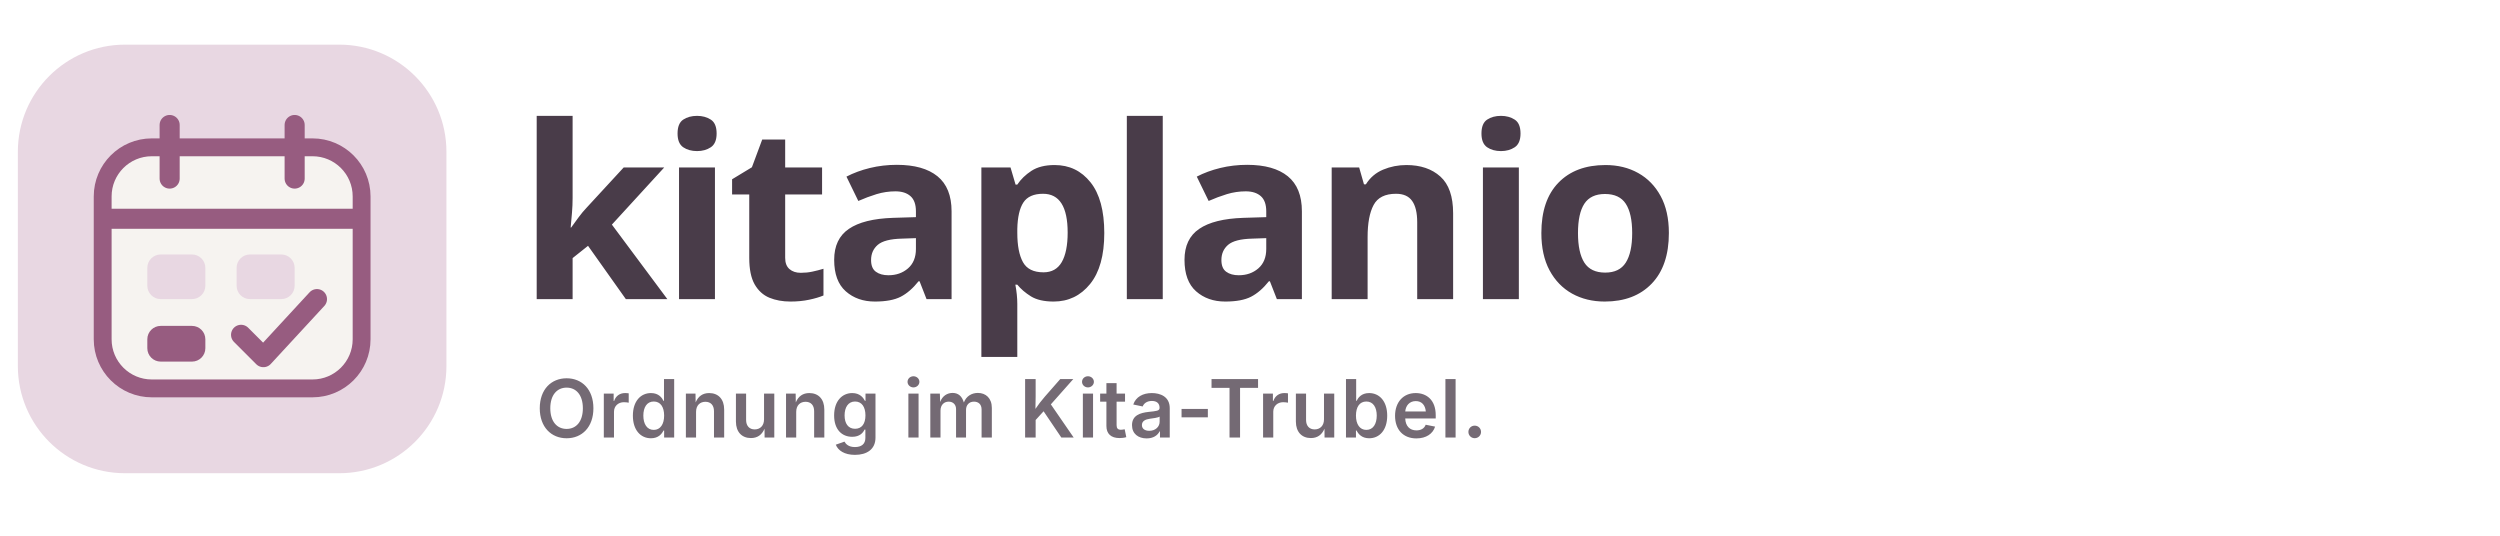
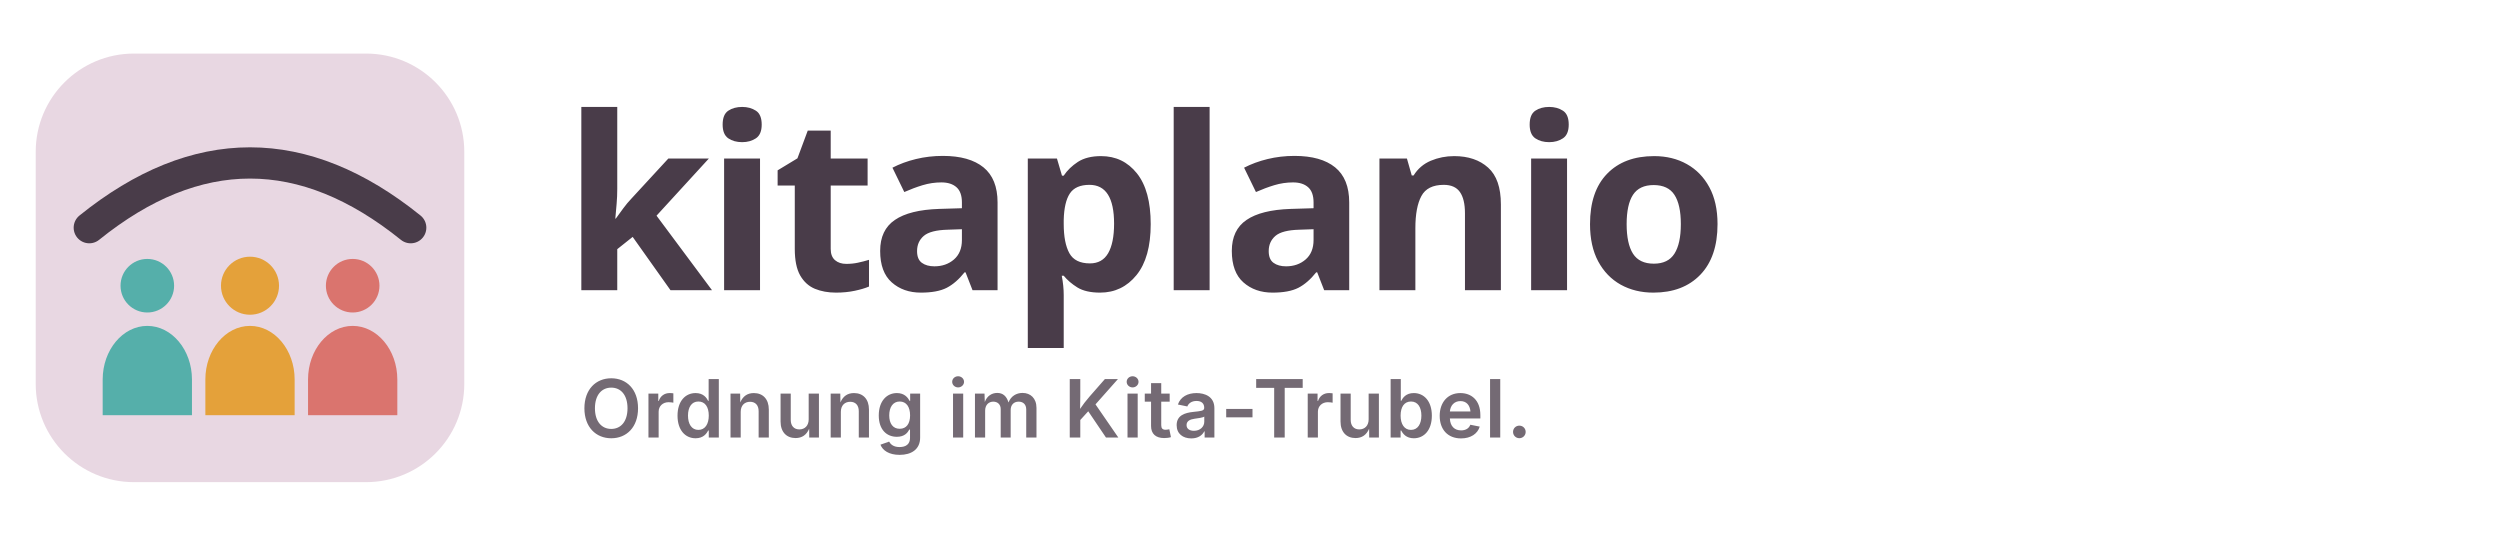
<svg xmlns="http://www.w3.org/2000/svg" viewBox="0 0 560 120" role="img" aria-labelledby="title">
-   <g transform="translate(4 10)">
-     <rect width="96" height="96" rx="24" fill="#E8D7E2" />
-     <rect x="19" y="23" width="58" height="54" rx="11" fill="#F6F3F0" stroke="#975C80" stroke-width="4" />
-     <path d="M20 39h56M34 18v12M62 18v12" fill="none" stroke="#975C80" stroke-width="4.5" stroke-linecap="round" />
-     <rect x="29" y="47" width="13" height="10" rx="3" fill="#E8D7E2" />
-     <rect x="49" y="47" width="13" height="10" rx="3" fill="#E8D7E2" />
-     <rect x="29" y="63" width="13" height="8" rx="3" fill="#975C80" />
-     <path d="m50 65 5 5 12-13" fill="none" stroke="#975C80" stroke-width="4.5" stroke-linecap="round" stroke-linejoin="round" />
+   <rect x="8" y="12" width="96" height="96" rx="22" fill="#E8D7E2" />
+   <g transform="translate(8 12)">
+     <path d="M12 39Q48 10 84 39" fill="none" stroke="#493C49" stroke-width="7" stroke-linecap="round" />
+     <circle cx="25" cy="52" r="6" fill="#55AFAA" />
+     <circle cx="48" cy="52" r="6.5" fill="#E4A13A" />
+     <circle cx="71" cy="52" r="6" fill="#DA746E" />
+     <path d="M15 81v-8c0-6.6 4.5-12 10-12s10 5.4 10 12v8Z" fill="#55AFAA" />
+     <path d="M38 81v-8c0-6.6 4.5-12 10-12s10 5.4 10 12v8Z" fill="#E4A13A" />
+     <path d="M61 81v-8c0-6.6 4.5-12 10-12s10 5.4 10 12v8Z" fill="#DA746E" />
  </g>
-   <text x="116" y="67" font-family="Nunito Sans, sans-serif" font-size="54" font-weight="900" letter-spacing="-1.6" fill="#493C49">kitaplanio</text>
-   <text x="120" y="98" font-family="Inter, sans-serif" font-size="18" font-weight="600" letter-spacing=".2" fill="#746A74">Ordnung im Kita-Trubel.</text>
+   <text x="126" y="65" font-family="Nunito Sans, sans-serif" font-size="54" font-weight="900" letter-spacing="-1.5" fill="#493C49">kitaplanio</text>
+   <text x="130" y="98" font-family="Inter, sans-serif" font-size="18" font-weight="600" letter-spacing=".2" fill="#746A74">Ordnung im Kita-Trubel.</text>
</svg>
